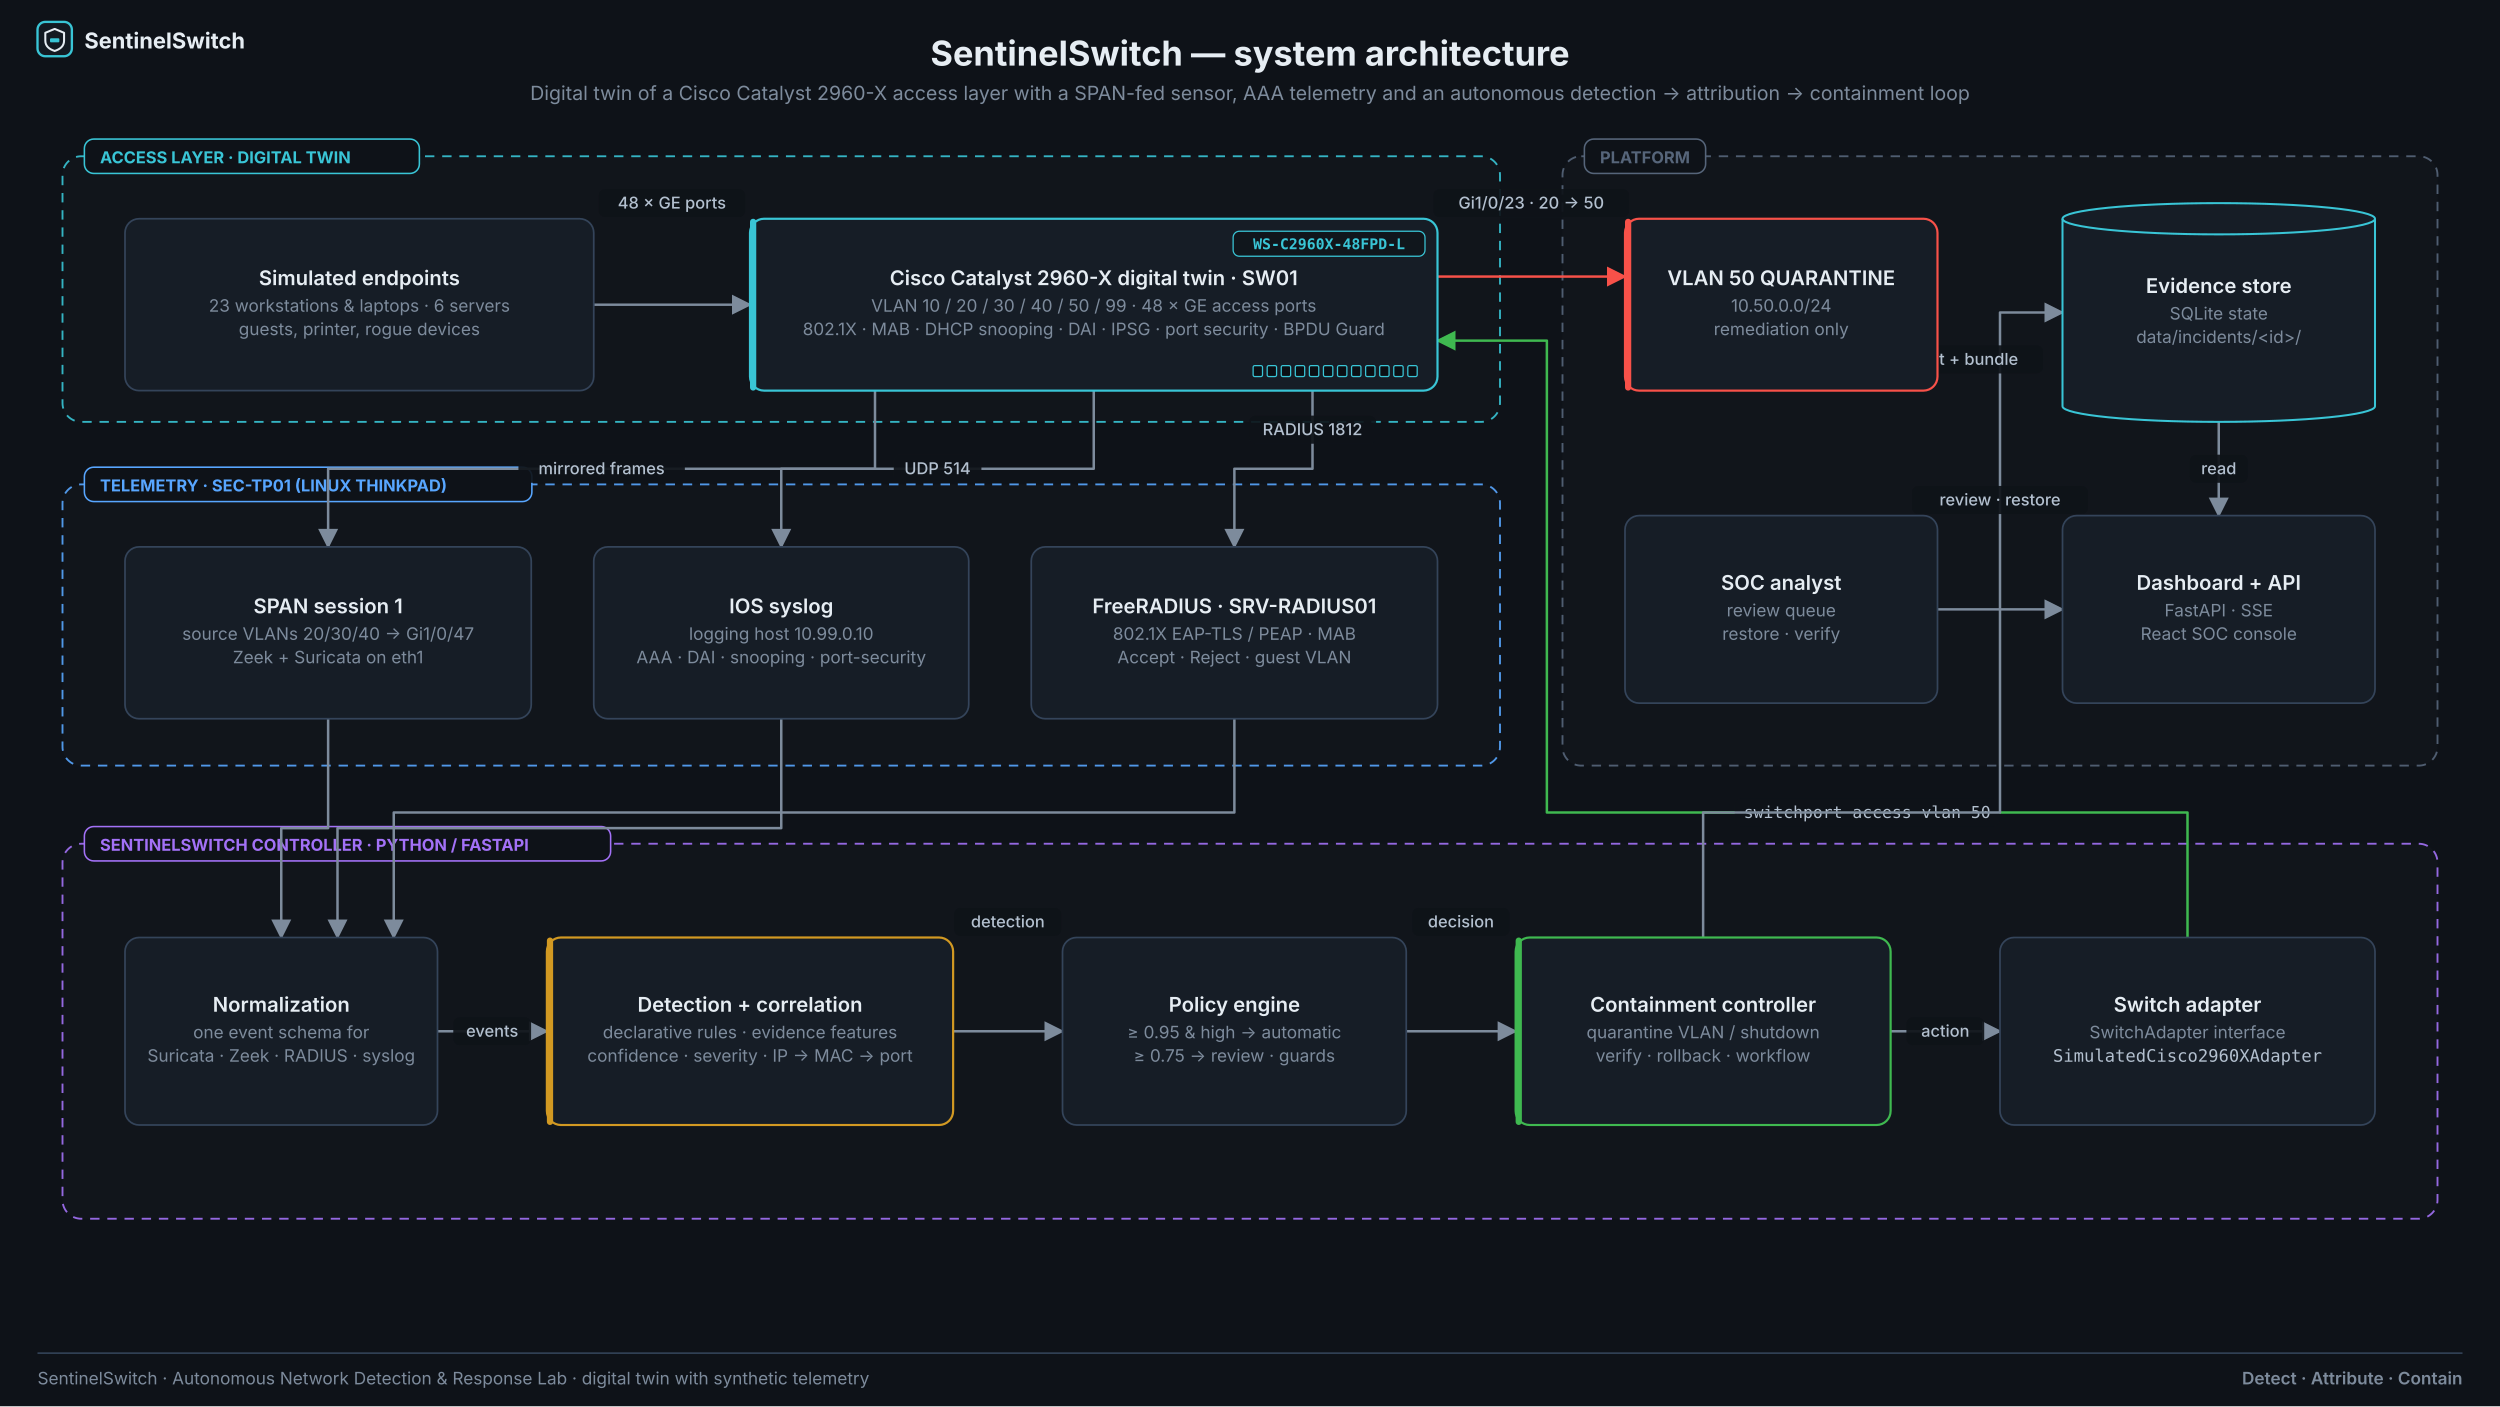
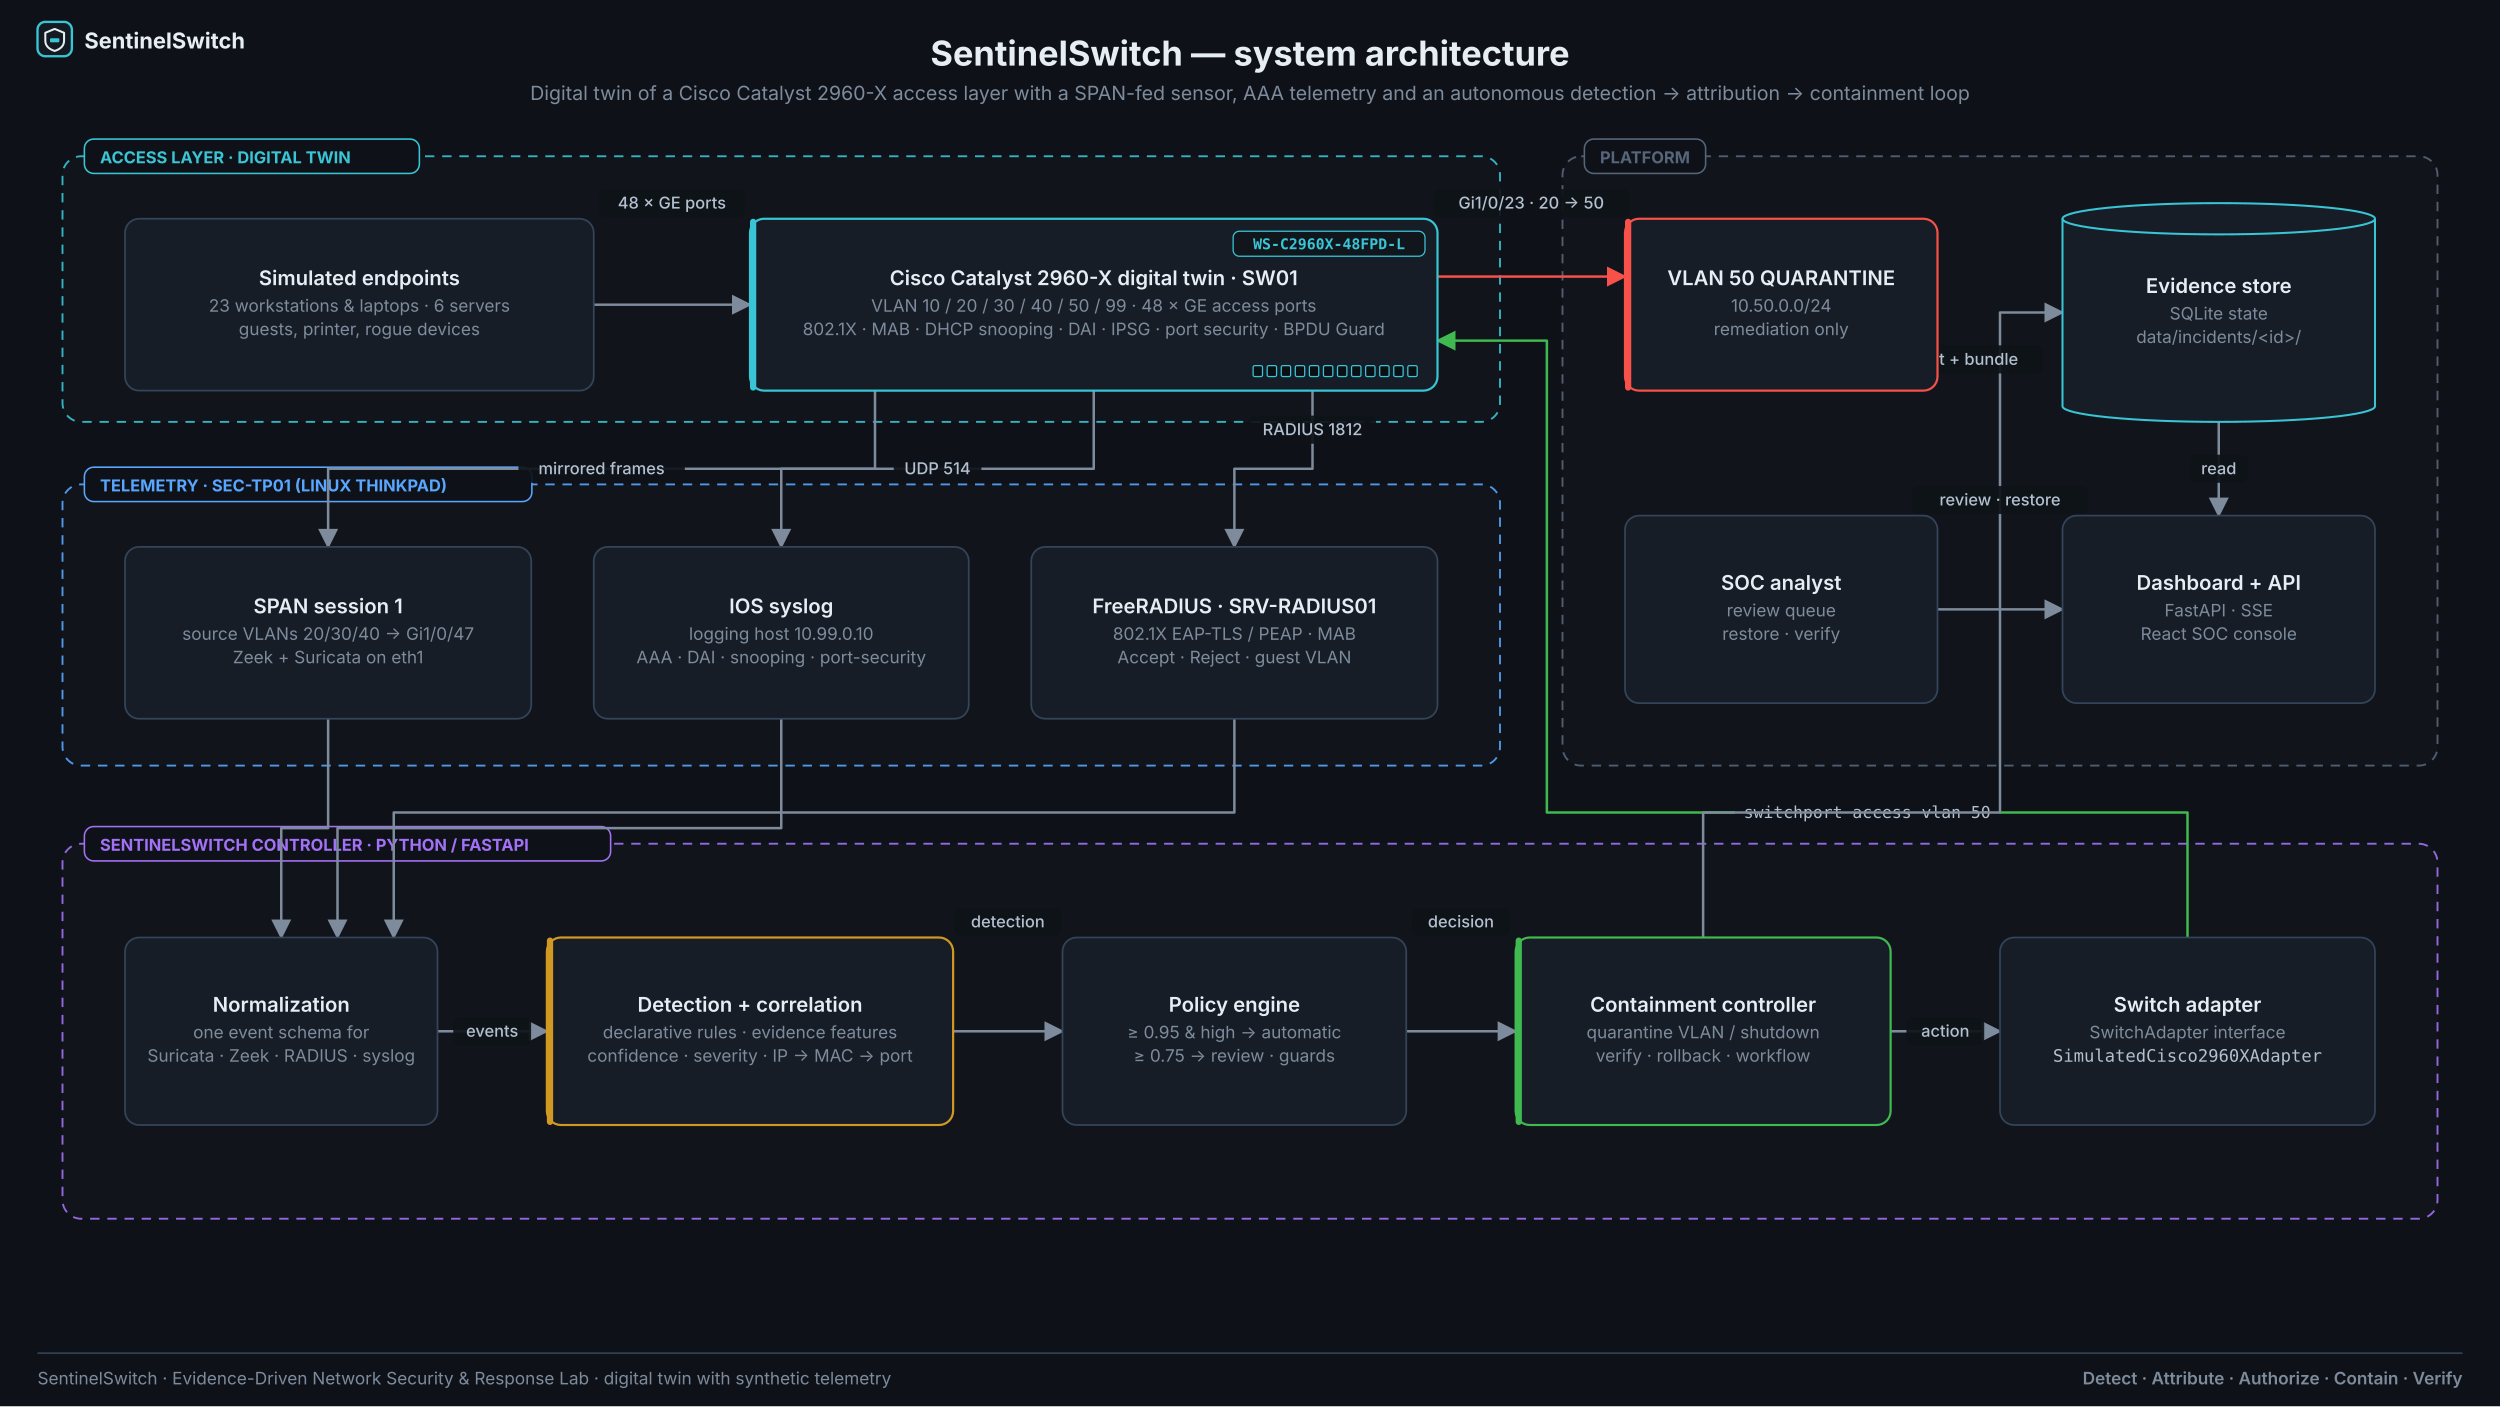
<svg xmlns="http://www.w3.org/2000/svg" width="1600" height="900" viewBox="0 0 1600 900" font-family="-apple-system, BlinkMacSystemFont, 'Inter', 'Segoe UI', Roboto, 'Helvetica Neue', Arial, sans-serif">
  <defs>
    <marker id="arrow-7d8b9c" viewBox="0 0 10 10" refX="9" refY="5" markerWidth="8" markerHeight="8" orient="auto-start-reverse">
      <path d="M0,0 L10,5 L0,10 z" fill="#7d8b9c" />
    </marker>
    <marker id="arrow-f85149" viewBox="0 0 10 10" refX="9" refY="5" markerWidth="8" markerHeight="8" orient="auto-start-reverse">
      <path d="M0,0 L10,5 L0,10 z" fill="#f85149" />
    </marker>
    <marker id="arrow-3fb950" viewBox="0 0 10 10" refX="9" refY="5" markerWidth="8" markerHeight="8" orient="auto-start-reverse">
      <path d="M0,0 L10,5 L0,10 z" fill="#3fb950" />
    </marker>
  </defs>
  <rect width="1600" height="900" fill="#0e1218" />
  <g transform="translate(24,14)">
    <rect x="0" y="0" width="22" height="22" rx="5" fill="#131a22" stroke="#39c5d6" stroke-width="1.5" />
    <path d="M11 4.5 L17 7 V12 C17 15.5 14.5 17.5 11 18.6 C7.5 17.5 5 15.5 5 12 V7 Z" fill="none" stroke="#e6edf3" stroke-width="1.3" stroke-linejoin="round" />
    <rect x="8" y="10.5" width="6" height="2.6" rx="0.6" fill="#39c5d6" />
  </g>
  <text x="54.0" y="31.0" font-family="-apple-system, BlinkMacSystemFont, 'Inter', 'Segoe UI', Roboto, 'Helvetica Neue', Arial, sans-serif" font-size="14" font-weight="700" fill="#e6edf3" text-anchor="start" opacity="1.0">SentinelSwitch</text>
  <text x="800.0" y="42.0" font-family="-apple-system, BlinkMacSystemFont, 'Inter', 'Segoe UI', Roboto, 'Helvetica Neue', Arial, sans-serif" font-size="22" font-weight="700" fill="#e6edf3" text-anchor="middle" opacity="1.0">SentinelSwitch — system architecture</text>
  <text x="800.0" y="64.0" font-family="-apple-system, BlinkMacSystemFont, 'Inter', 'Segoe UI', Roboto, 'Helvetica Neue', Arial, sans-serif" font-size="12.5" font-weight="400" fill="#7d8b9c" text-anchor="middle" opacity="1.0">Digital twin of a Cisco Catalyst 2960-X access layer with a SPAN-fed sensor, AAA telemetry and an autonomous detection → attribution → containment loop</text>
  <rect x="40.0" y="100.0" width="920.0" height="170.0" rx="12" fill="rgba(255,255,255,0.015)" stroke="#39c5d6" stroke-width="1.2" stroke-dasharray="6 5" opacity="0.9" />
  <rect x="54.0" y="89.0" width="214.4" height="22.0" rx="6" fill="#0e1218" stroke="#39c5d6" stroke-width="1" opacity="1.0" />
  <text x="64.0" y="104.5" font-family="-apple-system, BlinkMacSystemFont, 'Inter', 'Segoe UI', Roboto, 'Helvetica Neue', Arial, sans-serif" font-size="10.5" font-weight="700" fill="#39c5d6" text-anchor="start" opacity="1.0">ACCESS LAYER · DIGITAL TWIN</text>
  <rect x="40.0" y="310.0" width="920.0" height="180.0" rx="12" fill="rgba(255,255,255,0.015)" stroke="#58a6ff" stroke-width="1.2" stroke-dasharray="6 5" opacity="0.9" />
  <rect x="54.0" y="299.0" width="286.4" height="22.0" rx="6" fill="#0e1218" stroke="#58a6ff" stroke-width="1" opacity="1.0" />
  <text x="64.0" y="314.5" font-family="-apple-system, BlinkMacSystemFont, 'Inter', 'Segoe UI', Roboto, 'Helvetica Neue', Arial, sans-serif" font-size="10.5" font-weight="700" fill="#58a6ff" text-anchor="start" opacity="1.0">TELEMETRY · SEC-TP01 (LINUX THINKPAD)</text>
  <rect x="40.0" y="540.0" width="1520.0" height="240.0" rx="12" fill="rgba(255,255,255,0.015)" stroke="#a371f7" stroke-width="1.2" stroke-dasharray="6 5" opacity="0.9" />
  <rect x="54.0" y="529.0" width="336.8" height="22.0" rx="6" fill="#0e1218" stroke="#a371f7" stroke-width="1" opacity="1.0" />
  <text x="64.0" y="544.5" font-family="-apple-system, BlinkMacSystemFont, 'Inter', 'Segoe UI', Roboto, 'Helvetica Neue', Arial, sans-serif" font-size="10.5" font-weight="700" fill="#a371f7" text-anchor="start" opacity="1.0">SENTINELSWITCH CONTROLLER · PYTHON / FASTAPI</text>
  <rect x="1000.0" y="100.0" width="560.0" height="390.0" rx="12" fill="rgba(255,255,255,0.015)" stroke="#56657a" stroke-width="1.2" stroke-dasharray="6 5" opacity="0.9" />
  <rect x="1014.0" y="89.0" width="77.6" height="22.0" rx="6" fill="#0e1218" stroke="#56657a" stroke-width="1" opacity="1.0" />
  <text x="1024.0" y="104.5" font-family="-apple-system, BlinkMacSystemFont, 'Inter', 'Segoe UI', Roboto, 'Helvetica Neue', Arial, sans-serif" font-size="10.5" font-weight="700" fill="#56657a" text-anchor="start" opacity="1.0">PLATFORM</text>
  <path d="M380.0,195.0 L480.0,195.0" fill="none" stroke="#7d8b9c" stroke-width="1.6" marker-end="url(#arrow-7d8b9c)" stroke-linejoin="round" />
  <rect x="383.1" y="121.0" width="93.9" height="18.0" rx="4" fill="#0e1218" stroke="none" stroke-width="0" opacity="0.92" />
  <text x="430.0" y="133.5" font-family="-apple-system, BlinkMacSystemFont, 'Inter', 'Segoe UI', Roboto, 'Helvetica Neue', Arial, sans-serif" font-size="10.5" font-weight="500" fill="#b3c0cf" text-anchor="middle" opacity="1.0">48 × GE ports</text>
  <path d="M920.0,177.0 L1040.0,177.0" fill="none" stroke="#f85149" stroke-width="1.6" marker-end="url(#arrow-f85149)" stroke-linejoin="round" />
  <rect x="917.3" y="121.0" width="125.4" height="18.0" rx="4" fill="#0e1218" stroke="none" stroke-width="0" opacity="0.92" />
  <text x="980.0" y="133.5" font-family="-apple-system, BlinkMacSystemFont, 'Inter', 'Segoe UI', Roboto, 'Helvetica Neue', Arial, sans-serif" font-size="10.5" font-weight="500" fill="#b3c0cf" text-anchor="middle" opacity="1.0">Gi1/0/23 · 20 → 50</text>
  <path d="M560.0,250.0 L560.0,300.0 L210.0,300.0 L210.0,350.0" fill="none" stroke="#7d8b9c" stroke-width="1.6" marker-end="url(#arrow-7d8b9c)" stroke-linejoin="round" />
  <rect x="331.8" y="291.0" width="106.5" height="18.0" rx="4" fill="#0e1218" stroke="none" stroke-width="0" opacity="0.92" />
  <text x="385.0" y="303.5" font-family="-apple-system, BlinkMacSystemFont, 'Inter', 'Segoe UI', Roboto, 'Helvetica Neue', Arial, sans-serif" font-size="10.5" font-weight="500" fill="#b3c0cf" text-anchor="middle" opacity="1.0">mirrored frames</text>
  <path d="M700.0,250.0 L700.0,300.0 L500.0,300.0 L500.0,350.0" fill="none" stroke="#7d8b9c" stroke-width="1.6" marker-end="url(#arrow-7d8b9c)" stroke-linejoin="round" />
  <rect x="572.0" y="291.0" width="56.1" height="18.0" rx="4" fill="#0e1218" stroke="none" stroke-width="0" opacity="0.92" />
  <text x="600.0" y="303.5" font-family="-apple-system, BlinkMacSystemFont, 'Inter', 'Segoe UI', Roboto, 'Helvetica Neue', Arial, sans-serif" font-size="10.5" font-weight="500" fill="#b3c0cf" text-anchor="middle" opacity="1.0">UDP 514</text>
  <path d="M840.0,250.0 L840.0,300.0 L790.0,300.0 L790.0,350.0" fill="none" stroke="#7d8b9c" stroke-width="1.6" marker-end="url(#arrow-7d8b9c)" stroke-linejoin="round" />
  <rect x="799.4" y="266.0" width="81.3" height="18.0" rx="4" fill="#0e1218" stroke="none" stroke-width="0" opacity="0.92" />
  <text x="840.0" y="278.5" font-family="-apple-system, BlinkMacSystemFont, 'Inter', 'Segoe UI', Roboto, 'Helvetica Neue', Arial, sans-serif" font-size="10.5" font-weight="500" fill="#b3c0cf" text-anchor="middle" opacity="1.0">RADIUS 1812</text>
  <path d="M210.0,460.0 L210.0,530.0 L180.0,530.0 L180.0,600.0" fill="none" stroke="#7d8b9c" stroke-width="1.6" marker-end="url(#arrow-7d8b9c)" stroke-linejoin="round" />
  <path d="M500.0,460.0 L500.0,530.0 L216.0,530.0 L216.0,600.0" fill="none" stroke="#7d8b9c" stroke-width="1.6" marker-end="url(#arrow-7d8b9c)" stroke-linejoin="round" />
  <path d="M790.0,460.0 L790.0,520.0 L252.0,520.0 L252.0,600.0" fill="none" stroke="#7d8b9c" stroke-width="1.6" marker-end="url(#arrow-7d8b9c)" stroke-linejoin="round" />
  <path d="M280.0,660.0 L350.0,660.0" fill="none" stroke="#7d8b9c" stroke-width="1.6" marker-end="url(#arrow-7d8b9c)" stroke-linejoin="round" />
  <rect x="290.1" y="651.0" width="49.8" height="18.0" rx="4" fill="#0e1218" stroke="none" stroke-width="0" opacity="0.92" />
  <text x="315.0" y="663.5" font-family="-apple-system, BlinkMacSystemFont, 'Inter', 'Segoe UI', Roboto, 'Helvetica Neue', Arial, sans-serif" font-size="10.5" font-weight="500" fill="#b3c0cf" text-anchor="middle" opacity="1.0">events</text>
  <path d="M610.0,660.0 L680.0,660.0" fill="none" stroke="#7d8b9c" stroke-width="1.6" marker-end="url(#arrow-7d8b9c)" stroke-linejoin="round" />
  <rect x="610.6" y="581.0" width="68.7" height="18.0" rx="4" fill="#0e1218" stroke="none" stroke-width="0" opacity="0.92" />
  <text x="645.0" y="593.5" font-family="-apple-system, BlinkMacSystemFont, 'Inter', 'Segoe UI', Roboto, 'Helvetica Neue', Arial, sans-serif" font-size="10.5" font-weight="500" fill="#b3c0cf" text-anchor="middle" opacity="1.0">detection</text>
  <path d="M900.0,660.0 L970.0,660.0" fill="none" stroke="#7d8b9c" stroke-width="1.6" marker-end="url(#arrow-7d8b9c)" stroke-linejoin="round" />
  <rect x="903.8" y="581.0" width="62.4" height="18.0" rx="4" fill="#0e1218" stroke="none" stroke-width="0" opacity="0.92" />
  <text x="935.0" y="593.5" font-family="-apple-system, BlinkMacSystemFont, 'Inter', 'Segoe UI', Roboto, 'Helvetica Neue', Arial, sans-serif" font-size="10.5" font-weight="500" fill="#b3c0cf" text-anchor="middle" opacity="1.0">decision</text>
  <path d="M1210.0,660.0 L1280.0,660.0" fill="none" stroke="#7d8b9c" stroke-width="1.6" marker-end="url(#arrow-7d8b9c)" stroke-linejoin="round" />
  <rect x="1220.1" y="651.0" width="49.8" height="18.0" rx="4" fill="#0e1218" stroke="none" stroke-width="0" opacity="0.92" />
  <text x="1245.0" y="663.5" font-family="-apple-system, BlinkMacSystemFont, 'Inter', 'Segoe UI', Roboto, 'Helvetica Neue', Arial, sans-serif" font-size="10.5" font-weight="500" fill="#b3c0cf" text-anchor="middle" opacity="1.0">action</text>
  <path d="M1400.0,600.0 L1400.0,520.0 L990.0,520.0 L990.0,218.0 L920.0,218.0" fill="none" stroke="#3fb950" stroke-width="1.6" marker-end="url(#arrow-3fb950)" stroke-linejoin="round" />
  <rect x="1110.2" y="511.0" width="169.5" height="18.0" rx="4" fill="#0e1218" stroke="none" stroke-width="0" opacity="0.92" />
  <text x="1195.0" y="523.5" font-family="'SF Mono', ui-monospace, Menlo, Consolas, monospace" font-size="10.5" font-weight="500" fill="#b3c0cf" text-anchor="middle" opacity="1.0">switchport access vlan 50</text>
  <path d="M1090.0,600.0 L1090.0,520.0 L1280.0,520.0 L1280.0,200.0 L1320.0,200.0" fill="none" stroke="#7d8b9c" stroke-width="1.6" marker-end="url(#arrow-7d8b9c)" stroke-linejoin="round" />
  <rect x="1188.5" y="221.0" width="119.1" height="18.0" rx="4" fill="#0e1218" stroke="none" stroke-width="0" opacity="0.92" />
  <text x="1248.0" y="233.5" font-family="-apple-system, BlinkMacSystemFont, 'Inter', 'Segoe UI', Roboto, 'Helvetica Neue', Arial, sans-serif" font-size="10.5" font-weight="500" fill="#b3c0cf" text-anchor="middle" opacity="1.0">incident + bundle</text>
  <path d="M1420.0,270.0 L1420.0,330.0" fill="none" stroke="#7d8b9c" stroke-width="1.6" marker-end="url(#arrow-7d8b9c)" stroke-linejoin="round" />
  <rect x="1401.4" y="291.0" width="37.2" height="18.0" rx="4" fill="#0e1218" stroke="none" stroke-width="0" opacity="0.92" />
  <text x="1420.0" y="303.5" font-family="-apple-system, BlinkMacSystemFont, 'Inter', 'Segoe UI', Roboto, 'Helvetica Neue', Arial, sans-serif" font-size="10.5" font-weight="500" fill="#b3c0cf" text-anchor="middle" opacity="1.0">read</text>
  <path d="M1240.0,390.0 L1320.0,390.0" fill="none" stroke="#7d8b9c" stroke-width="1.6" marker-end="url(#arrow-7d8b9c)" stroke-linejoin="round" />
  <rect x="1223.6" y="311.0" width="112.8" height="18.0" rx="4" fill="#0e1218" stroke="none" stroke-width="0" opacity="0.92" />
  <text x="1280.0" y="323.5" font-family="-apple-system, BlinkMacSystemFont, 'Inter', 'Segoe UI', Roboto, 'Helvetica Neue', Arial, sans-serif" font-size="10.5" font-weight="500" fill="#b3c0cf" text-anchor="middle" opacity="1.0">review · restore</text>
  <rect x="80.0" y="140.0" width="300.0" height="110.0" rx="9" fill="#161d26" stroke="#34445a" stroke-width="1.1" opacity="1.0" />
  <text x="230.0" y="182.5" font-family="-apple-system, BlinkMacSystemFont, 'Inter', 'Segoe UI', Roboto, 'Helvetica Neue', Arial, sans-serif" font-size="13" font-weight="600" fill="#e6edf3" text-anchor="middle" opacity="1.0">Simulated endpoints</text>
  <text x="230.0" y="199.5" font-family="-apple-system, BlinkMacSystemFont, 'Inter', 'Segoe UI', Roboto, 'Helvetica Neue', Arial, sans-serif" font-size="11" font-weight="400" fill="#7d8b9c" text-anchor="middle" opacity="1.0">23 workstations &amp; laptops · 6 servers</text>
  <text x="230.0" y="214.5" font-family="-apple-system, BlinkMacSystemFont, 'Inter', 'Segoe UI', Roboto, 'Helvetica Neue', Arial, sans-serif" font-size="11" font-weight="400" fill="#7d8b9c" text-anchor="middle" opacity="1.0">guests, printer, rogue devices</text>
  <rect x="480.0" y="140.0" width="440.0" height="110.0" rx="9" fill="#161d26" stroke="#39c5d6" stroke-width="1.4" opacity="1.0" />
  <rect x="480.0" y="140.0" width="4" height="110.0" rx="2" fill="#39c5d6" />
  <rect x="802.0" y="234.0" width="6" height="7" rx="1" fill="#0b0f14" stroke="#39c5d6" stroke-width="0.8" />
  <rect x="811.0" y="234.0" width="6" height="7" rx="1" fill="#0b0f14" stroke="#39c5d6" stroke-width="0.8" />
  <rect x="820.0" y="234.0" width="6" height="7" rx="1" fill="#0b0f14" stroke="#39c5d6" stroke-width="0.8" />
  <rect x="829.0" y="234.0" width="6" height="7" rx="1" fill="#0b0f14" stroke="#39c5d6" stroke-width="0.8" />
  <rect x="838.0" y="234.0" width="6" height="7" rx="1" fill="#0b0f14" stroke="#39c5d6" stroke-width="0.8" />
  <rect x="847.0" y="234.0" width="6" height="7" rx="1" fill="#0b0f14" stroke="#39c5d6" stroke-width="0.8" />
  <rect x="856.0" y="234.0" width="6" height="7" rx="1" fill="#0b0f14" stroke="#39c5d6" stroke-width="0.8" />
  <rect x="865.0" y="234.0" width="6" height="7" rx="1" fill="#0b0f14" stroke="#39c5d6" stroke-width="0.8" />
  <rect x="874.0" y="234.0" width="6" height="7" rx="1" fill="#0b0f14" stroke="#39c5d6" stroke-width="0.8" />
  <rect x="883.0" y="234.0" width="6" height="7" rx="1" fill="#0b0f14" stroke="#39c5d6" stroke-width="0.8" />
  <rect x="892.0" y="234.0" width="6" height="7" rx="1" fill="#0b0f14" stroke="#39c5d6" stroke-width="0.8" />
  <rect x="901.0" y="234.0" width="6" height="7" rx="1" fill="#0b0f14" stroke="#39c5d6" stroke-width="0.8" />
  <text x="700.0" y="182.5" font-family="-apple-system, BlinkMacSystemFont, 'Inter', 'Segoe UI', Roboto, 'Helvetica Neue', Arial, sans-serif" font-size="13" font-weight="600" fill="#e6edf3" text-anchor="middle" opacity="1.0">Cisco Catalyst 2960-X digital twin · SW01</text>
  <text x="700.0" y="199.5" font-family="-apple-system, BlinkMacSystemFont, 'Inter', 'Segoe UI', Roboto, 'Helvetica Neue', Arial, sans-serif" font-size="11" font-weight="400" fill="#7d8b9c" text-anchor="middle" opacity="1.0">VLAN 10 / 20 / 30 / 40 / 50 / 99 · 48 × GE access ports</text>
  <text x="700.0" y="214.5" font-family="-apple-system, BlinkMacSystemFont, 'Inter', 'Segoe UI', Roboto, 'Helvetica Neue', Arial, sans-serif" font-size="11" font-weight="400" fill="#7d8b9c" text-anchor="middle" opacity="1.0">802.1X · MAB · DHCP snooping · DAI · IPSG · port security · BPDU Guard</text>
  <rect x="789.2" y="148.0" width="122.8" height="16.0" rx="4" fill="rgba(0,0,0,0.25)" stroke="#39c5d6" stroke-width="0.8" opacity="1.0" />
  <text x="850.6" y="159.5" font-family="'SF Mono', ui-monospace, Menlo, Consolas, monospace" font-size="9.5" font-weight="700" fill="#39c5d6" text-anchor="middle" opacity="1.0">WS-C2960X-48FPD-L</text>
  <rect x="80.0" y="350.0" width="260.0" height="110.0" rx="9" fill="#161d26" stroke="#34445a" stroke-width="1.1" opacity="1.0" />
  <text x="210.0" y="392.5" font-family="-apple-system, BlinkMacSystemFont, 'Inter', 'Segoe UI', Roboto, 'Helvetica Neue', Arial, sans-serif" font-size="13" font-weight="600" fill="#e6edf3" text-anchor="middle" opacity="1.0">SPAN session 1</text>
  <text x="210.0" y="409.5" font-family="-apple-system, BlinkMacSystemFont, 'Inter', 'Segoe UI', Roboto, 'Helvetica Neue', Arial, sans-serif" font-size="11" font-weight="400" fill="#7d8b9c" text-anchor="middle" opacity="1.0">source VLANs 20/30/40 → Gi1/0/47</text>
  <text x="210.0" y="424.5" font-family="-apple-system, BlinkMacSystemFont, 'Inter', 'Segoe UI', Roboto, 'Helvetica Neue', Arial, sans-serif" font-size="11" font-weight="400" fill="#7d8b9c" text-anchor="middle" opacity="1.0">Zeek + Suricata on eth1</text>
  <rect x="380.0" y="350.0" width="240.0" height="110.0" rx="9" fill="#161d26" stroke="#34445a" stroke-width="1.1" opacity="1.0" />
  <text x="500.0" y="392.5" font-family="-apple-system, BlinkMacSystemFont, 'Inter', 'Segoe UI', Roboto, 'Helvetica Neue', Arial, sans-serif" font-size="13" font-weight="600" fill="#e6edf3" text-anchor="middle" opacity="1.0">IOS syslog</text>
  <text x="500.0" y="409.5" font-family="-apple-system, BlinkMacSystemFont, 'Inter', 'Segoe UI', Roboto, 'Helvetica Neue', Arial, sans-serif" font-size="11" font-weight="400" fill="#7d8b9c" text-anchor="middle" opacity="1.0">logging host 10.99.0.10</text>
  <text x="500.0" y="424.5" font-family="-apple-system, BlinkMacSystemFont, 'Inter', 'Segoe UI', Roboto, 'Helvetica Neue', Arial, sans-serif" font-size="11" font-weight="400" fill="#7d8b9c" text-anchor="middle" opacity="1.0">AAA · DAI · snooping · port-security</text>
  <rect x="660.0" y="350.0" width="260.0" height="110.0" rx="9" fill="#161d26" stroke="#34445a" stroke-width="1.1" opacity="1.0" />
  <text x="790.0" y="392.5" font-family="-apple-system, BlinkMacSystemFont, 'Inter', 'Segoe UI', Roboto, 'Helvetica Neue', Arial, sans-serif" font-size="13" font-weight="600" fill="#e6edf3" text-anchor="middle" opacity="1.0">FreeRADIUS · SRV-RADIUS01</text>
  <text x="790.0" y="409.5" font-family="-apple-system, BlinkMacSystemFont, 'Inter', 'Segoe UI', Roboto, 'Helvetica Neue', Arial, sans-serif" font-size="11" font-weight="400" fill="#7d8b9c" text-anchor="middle" opacity="1.0">802.1X EAP-TLS / PEAP · MAB</text>
  <text x="790.0" y="424.5" font-family="-apple-system, BlinkMacSystemFont, 'Inter', 'Segoe UI', Roboto, 'Helvetica Neue', Arial, sans-serif" font-size="11" font-weight="400" fill="#7d8b9c" text-anchor="middle" opacity="1.0">Accept · Reject · guest VLAN</text>
  <rect x="80.0" y="600.0" width="200.0" height="120.0" rx="9" fill="#161d26" stroke="#34445a" stroke-width="1.1" opacity="1.0" />
  <text x="180.0" y="647.5" font-family="-apple-system, BlinkMacSystemFont, 'Inter', 'Segoe UI', Roboto, 'Helvetica Neue', Arial, sans-serif" font-size="13" font-weight="600" fill="#e6edf3" text-anchor="middle" opacity="1.0">Normalization</text>
  <text x="180.0" y="664.5" font-family="-apple-system, BlinkMacSystemFont, 'Inter', 'Segoe UI', Roboto, 'Helvetica Neue', Arial, sans-serif" font-size="11" font-weight="400" fill="#7d8b9c" text-anchor="middle" opacity="1.0">one event schema for</text>
  <text x="180.0" y="679.5" font-family="-apple-system, BlinkMacSystemFont, 'Inter', 'Segoe UI', Roboto, 'Helvetica Neue', Arial, sans-serif" font-size="11" font-weight="400" fill="#7d8b9c" text-anchor="middle" opacity="1.0">Suricata · Zeek · RADIUS · syslog</text>
  <rect x="350.0" y="600.0" width="260.0" height="120.0" rx="9" fill="#161d26" stroke="#d29922" stroke-width="1.4" opacity="1.0" />
  <rect x="350.0" y="600.0" width="4" height="120.0" rx="2" fill="#d29922" />
  <text x="480.0" y="647.5" font-family="-apple-system, BlinkMacSystemFont, 'Inter', 'Segoe UI', Roboto, 'Helvetica Neue', Arial, sans-serif" font-size="13" font-weight="600" fill="#e6edf3" text-anchor="middle" opacity="1.0">Detection + correlation</text>
  <text x="480.0" y="664.5" font-family="-apple-system, BlinkMacSystemFont, 'Inter', 'Segoe UI', Roboto, 'Helvetica Neue', Arial, sans-serif" font-size="11" font-weight="400" fill="#7d8b9c" text-anchor="middle" opacity="1.0">declarative rules · evidence features</text>
  <text x="480.0" y="679.5" font-family="-apple-system, BlinkMacSystemFont, 'Inter', 'Segoe UI', Roboto, 'Helvetica Neue', Arial, sans-serif" font-size="11" font-weight="400" fill="#7d8b9c" text-anchor="middle" opacity="1.0">confidence · severity · IP → MAC → port</text>
  <rect x="680.0" y="600.0" width="220.0" height="120.0" rx="9" fill="#161d26" stroke="#34445a" stroke-width="1.1" opacity="1.0" />
  <text x="790.0" y="647.5" font-family="-apple-system, BlinkMacSystemFont, 'Inter', 'Segoe UI', Roboto, 'Helvetica Neue', Arial, sans-serif" font-size="13" font-weight="600" fill="#e6edf3" text-anchor="middle" opacity="1.0">Policy engine</text>
  <text x="790.0" y="664.5" font-family="-apple-system, BlinkMacSystemFont, 'Inter', 'Segoe UI', Roboto, 'Helvetica Neue', Arial, sans-serif" font-size="11" font-weight="400" fill="#7d8b9c" text-anchor="middle" opacity="1.0">≥ 0.95 &amp; high → automatic</text>
  <text x="790.0" y="679.5" font-family="-apple-system, BlinkMacSystemFont, 'Inter', 'Segoe UI', Roboto, 'Helvetica Neue', Arial, sans-serif" font-size="11" font-weight="400" fill="#7d8b9c" text-anchor="middle" opacity="1.0">≥ 0.75 → review · guards</text>
  <rect x="970.0" y="600.0" width="240.0" height="120.0" rx="9" fill="#161d26" stroke="#3fb950" stroke-width="1.4" opacity="1.0" />
  <rect x="970.0" y="600.0" width="4" height="120.0" rx="2" fill="#3fb950" />
  <text x="1090.0" y="647.5" font-family="-apple-system, BlinkMacSystemFont, 'Inter', 'Segoe UI', Roboto, 'Helvetica Neue', Arial, sans-serif" font-size="13" font-weight="600" fill="#e6edf3" text-anchor="middle" opacity="1.0">Containment controller</text>
  <text x="1090.0" y="664.5" font-family="-apple-system, BlinkMacSystemFont, 'Inter', 'Segoe UI', Roboto, 'Helvetica Neue', Arial, sans-serif" font-size="11" font-weight="400" fill="#7d8b9c" text-anchor="middle" opacity="1.0">quarantine VLAN / shutdown</text>
  <text x="1090.0" y="679.5" font-family="-apple-system, BlinkMacSystemFont, 'Inter', 'Segoe UI', Roboto, 'Helvetica Neue', Arial, sans-serif" font-size="11" font-weight="400" fill="#7d8b9c" text-anchor="middle" opacity="1.0">verify · rollback · workflow</text>
  <rect x="1280.0" y="600.0" width="240.0" height="120.0" rx="9" fill="#161d26" stroke="#34445a" stroke-width="1.1" opacity="1.0" />
  <text x="1400.0" y="647.5" font-family="-apple-system, BlinkMacSystemFont, 'Inter', 'Segoe UI', Roboto, 'Helvetica Neue', Arial, sans-serif" font-size="13" font-weight="600" fill="#e6edf3" text-anchor="middle" opacity="1.0">Switch adapter</text>
  <text x="1400.0" y="664.5" font-family="-apple-system, BlinkMacSystemFont, 'Inter', 'Segoe UI', Roboto, 'Helvetica Neue', Arial, sans-serif" font-size="11" font-weight="400" fill="#7d8b9c" text-anchor="middle" opacity="1.0">SwitchAdapter interface</text>
  <text x="1400.0" y="679.5" font-family="'SF Mono', ui-monospace, Menlo, Consolas, monospace" font-size="11" font-weight="400" fill="#b3c0cf" text-anchor="middle" opacity="1.0">SimulatedCisco2960XAdapter</text>
  <rect x="1040.0" y="140.0" width="200.0" height="110.0" rx="9" fill="#161d26" stroke="#f85149" stroke-width="1.4" opacity="1.0" />
  <rect x="1040.0" y="140.0" width="4" height="110.0" rx="2" fill="#f85149" />
  <text x="1140.0" y="182.5" font-family="-apple-system, BlinkMacSystemFont, 'Inter', 'Segoe UI', Roboto, 'Helvetica Neue', Arial, sans-serif" font-size="13" font-weight="600" fill="#e6edf3" text-anchor="middle" opacity="1.0">VLAN 50 QUARANTINE</text>
  <text x="1140.0" y="199.5" font-family="-apple-system, BlinkMacSystemFont, 'Inter', 'Segoe UI', Roboto, 'Helvetica Neue', Arial, sans-serif" font-size="11" font-weight="400" fill="#7d8b9c" text-anchor="middle" opacity="1.0">10.50.0.0/24</text>
  <text x="1140.0" y="214.5" font-family="-apple-system, BlinkMacSystemFont, 'Inter', 'Segoe UI', Roboto, 'Helvetica Neue', Arial, sans-serif" font-size="11" font-weight="400" fill="#7d8b9c" text-anchor="middle" opacity="1.0">remediation only</text>
  <path d="M1320.0,140.0 a100.0,10 0 0 1 200.0,0 v120.0 a100.0,10 0 0 1 -200.0,0 z" fill="#161d26" stroke="#39c5d6" stroke-width="1.3" />
  <path d="M1320.0,140.0 a100.0,10 0 0 0 200.0,0" fill="none" stroke="#39c5d6" stroke-width="1.3" />
  <text x="1420.0" y="187.5" font-family="-apple-system, BlinkMacSystemFont, 'Inter', 'Segoe UI', Roboto, 'Helvetica Neue', Arial, sans-serif" font-size="13" font-weight="600" fill="#e6edf3" text-anchor="middle" opacity="1.0">Evidence store</text>
  <text x="1420.0" y="204.5" font-family="-apple-system, BlinkMacSystemFont, 'Inter', 'Segoe UI', Roboto, 'Helvetica Neue', Arial, sans-serif" font-size="11" font-weight="400" fill="#7d8b9c" text-anchor="middle" opacity="1.0">SQLite state</text>
  <text x="1420.0" y="219.5" font-family="-apple-system, BlinkMacSystemFont, 'Inter', 'Segoe UI', Roboto, 'Helvetica Neue', Arial, sans-serif" font-size="11" font-weight="400" fill="#7d8b9c" text-anchor="middle" opacity="1.0">data/incidents/&lt;id&gt;/</text>
  <rect x="1320.0" y="330.0" width="200.0" height="120.0" rx="9" fill="#161d26" stroke="#34445a" stroke-width="1.1" opacity="1.0" />
  <text x="1420.0" y="377.5" font-family="-apple-system, BlinkMacSystemFont, 'Inter', 'Segoe UI', Roboto, 'Helvetica Neue', Arial, sans-serif" font-size="13" font-weight="600" fill="#e6edf3" text-anchor="middle" opacity="1.0">Dashboard + API</text>
  <text x="1420.0" y="394.5" font-family="-apple-system, BlinkMacSystemFont, 'Inter', 'Segoe UI', Roboto, 'Helvetica Neue', Arial, sans-serif" font-size="11" font-weight="400" fill="#7d8b9c" text-anchor="middle" opacity="1.0">FastAPI · SSE</text>
  <text x="1420.0" y="409.5" font-family="-apple-system, BlinkMacSystemFont, 'Inter', 'Segoe UI', Roboto, 'Helvetica Neue', Arial, sans-serif" font-size="11" font-weight="400" fill="#7d8b9c" text-anchor="middle" opacity="1.0">React SOC console</text>
  <rect x="1040.0" y="330.0" width="200.0" height="120.0" rx="9" fill="#161d26" stroke="#34445a" stroke-width="1.1" opacity="1.0" />
  <text x="1140.0" y="377.5" font-family="-apple-system, BlinkMacSystemFont, 'Inter', 'Segoe UI', Roboto, 'Helvetica Neue', Arial, sans-serif" font-size="13" font-weight="600" fill="#e6edf3" text-anchor="middle" opacity="1.0">SOC analyst</text>
  <text x="1140.0" y="394.5" font-family="-apple-system, BlinkMacSystemFont, 'Inter', 'Segoe UI', Roboto, 'Helvetica Neue', Arial, sans-serif" font-size="11" font-weight="400" fill="#7d8b9c" text-anchor="middle" opacity="1.0">review queue</text>
  <text x="1140.0" y="409.5" font-family="-apple-system, BlinkMacSystemFont, 'Inter', 'Segoe UI', Roboto, 'Helvetica Neue', Arial, sans-serif" font-size="11" font-weight="400" fill="#7d8b9c" text-anchor="middle" opacity="1.0">restore · verify</text>
  <line x1="24" y1="866" x2="1576" y2="866" stroke="#34445a" stroke-width="1" />
-   <text x="24.0" y="886.0" font-family="-apple-system, BlinkMacSystemFont, 'Inter', 'Segoe UI', Roboto, 'Helvetica Neue', Arial, sans-serif" font-size="11" font-weight="400" fill="#7d8b9c" text-anchor="start" opacity="1.0">SentinelSwitch · Autonomous Network Detection &amp; Response Lab · digital twin with synthetic telemetry</text>
-   <text x="1576.0" y="886.0" font-family="-apple-system, BlinkMacSystemFont, 'Inter', 'Segoe UI', Roboto, 'Helvetica Neue', Arial, sans-serif" font-size="11" font-weight="600" fill="#7d8b9c" text-anchor="end" opacity="1.0">Detect · Attribute · Contain</text>
+   <text x="24.0" y="886.0" font-family="-apple-system, BlinkMacSystemFont, 'Inter', 'Segoe UI', Roboto, 'Helvetica Neue', Arial, sans-serif" font-size="11" font-weight="400" fill="#7d8b9c" text-anchor="start" opacity="1.0">SentinelSwitch · Evidence-Driven Network Security &amp; Response Lab · digital twin with synthetic telemetry</text>
+   <text x="1576.0" y="886.0" font-family="-apple-system, BlinkMacSystemFont, 'Inter', 'Segoe UI', Roboto, 'Helvetica Neue', Arial, sans-serif" font-size="11" font-weight="600" fill="#7d8b9c" text-anchor="end" opacity="1.0">Detect · Attribute · Authorize · Contain · Verify</text>
</svg>
